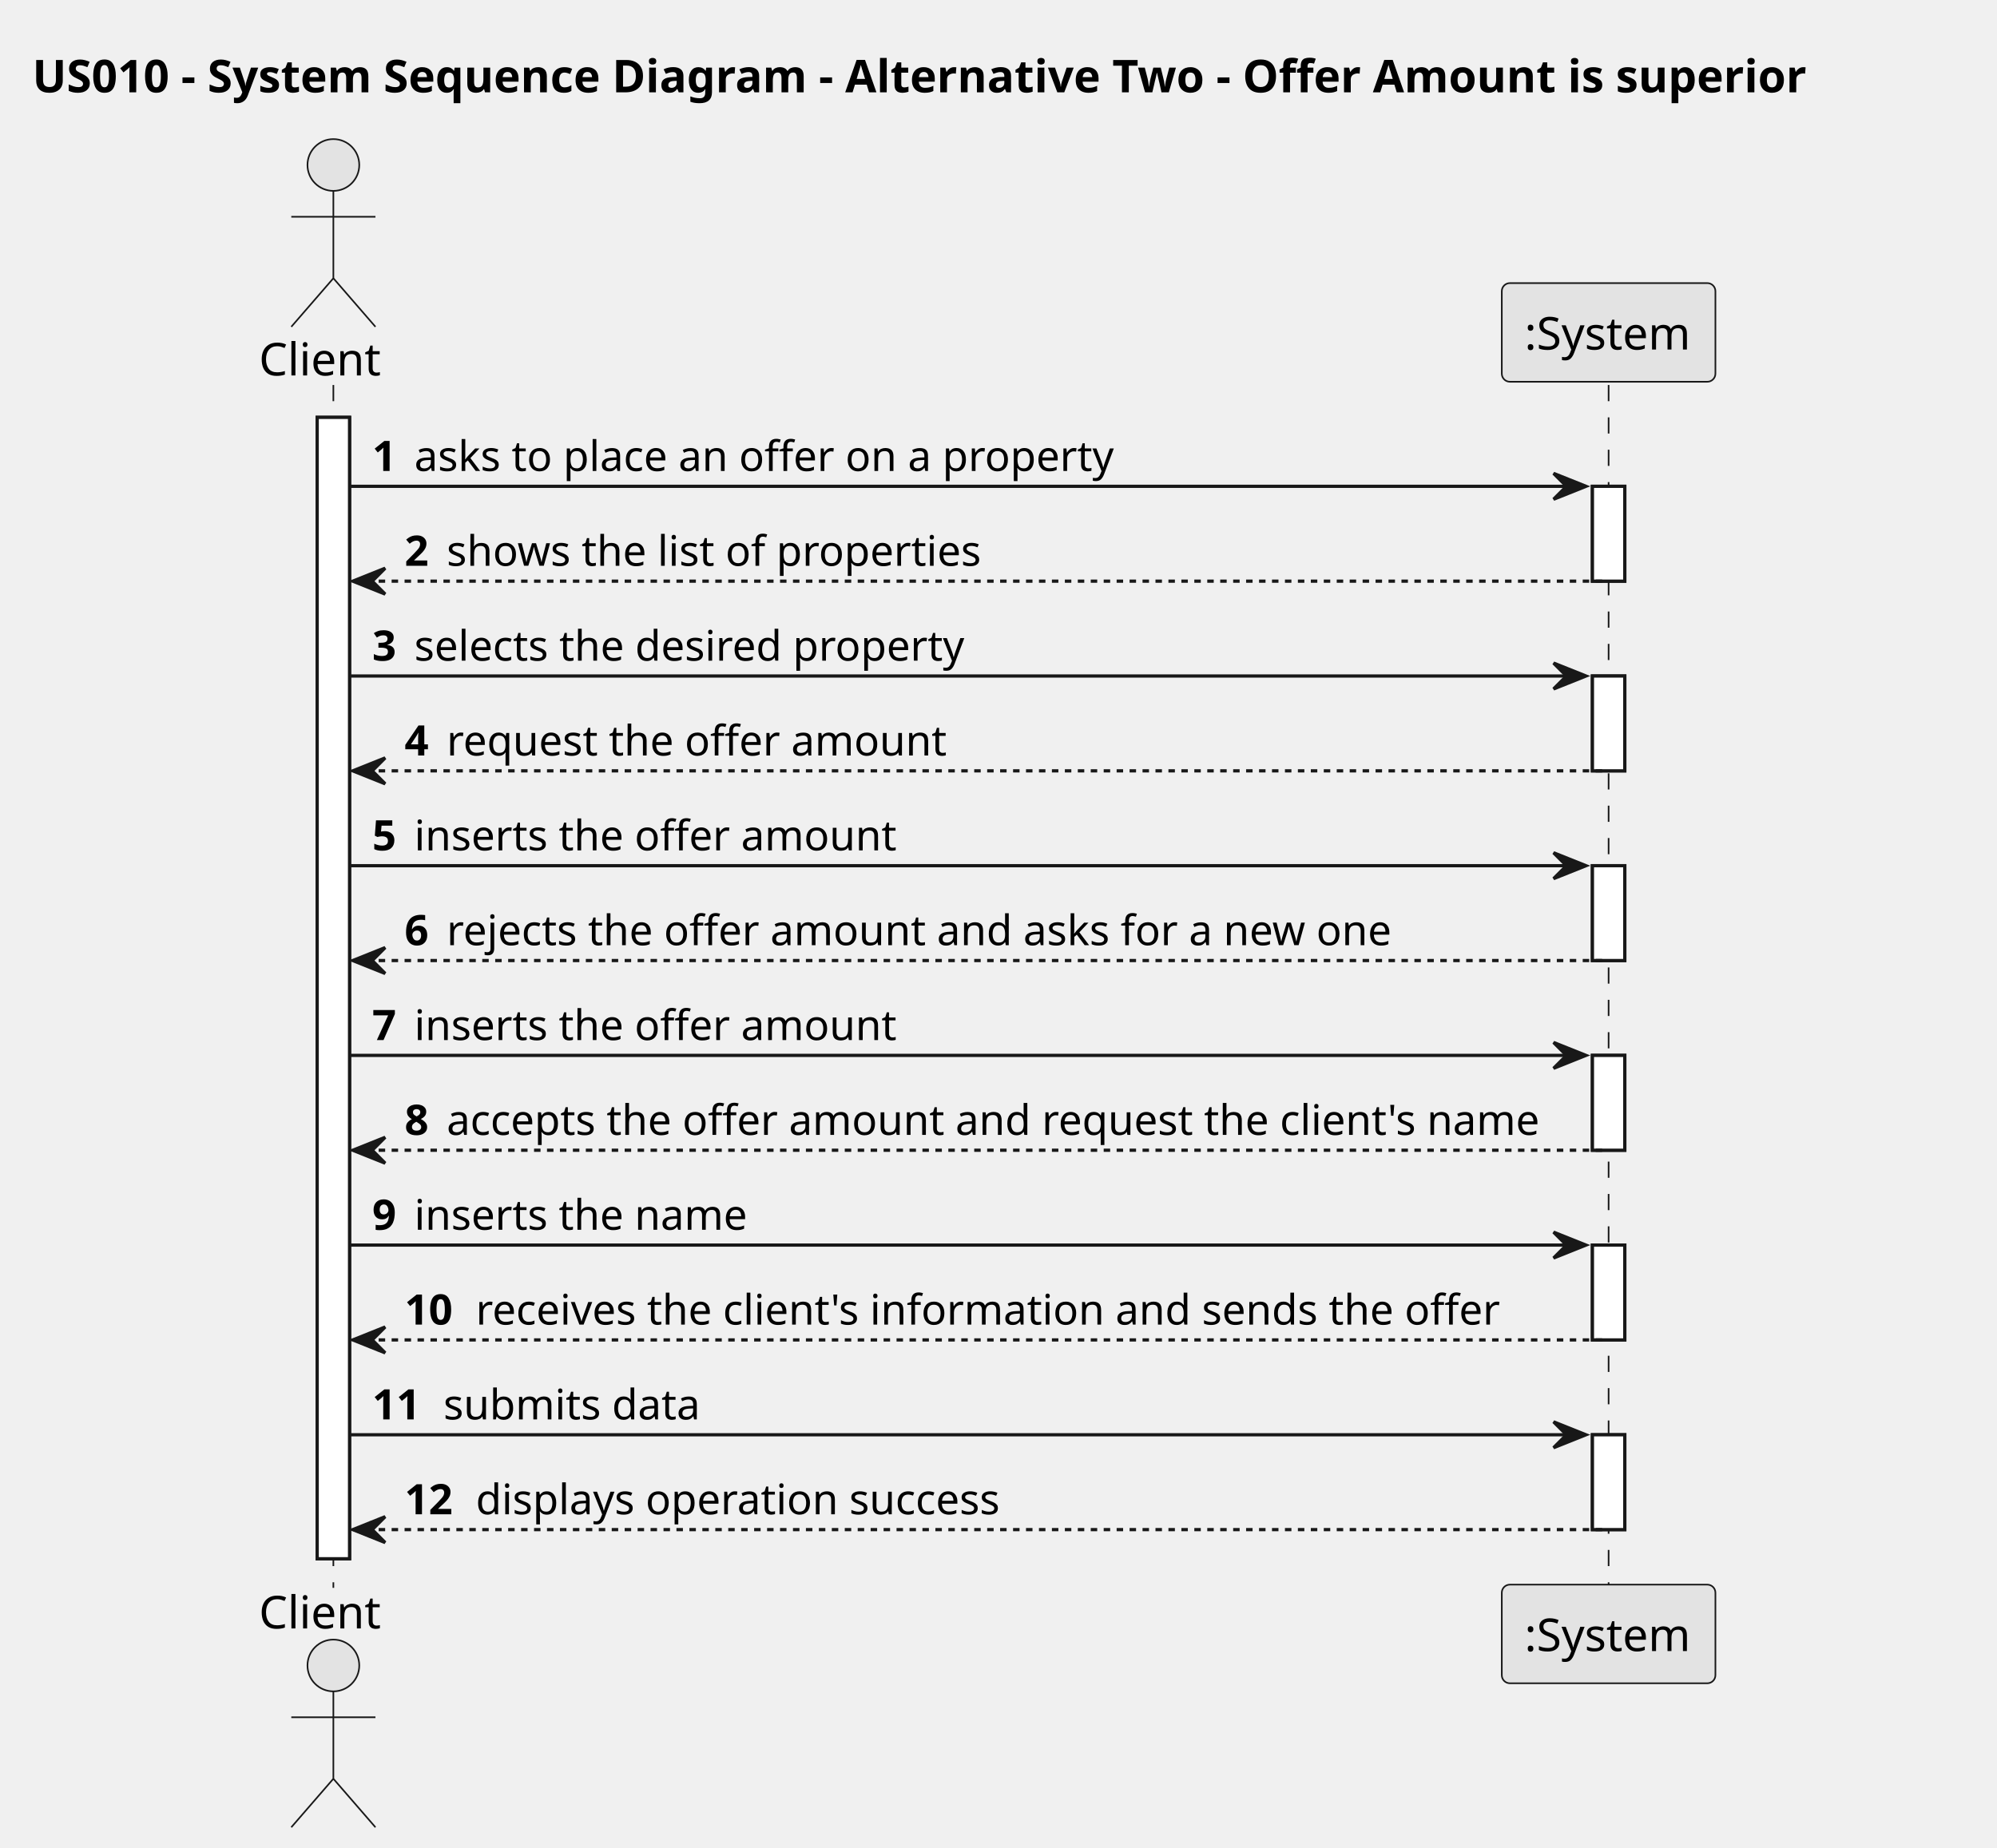
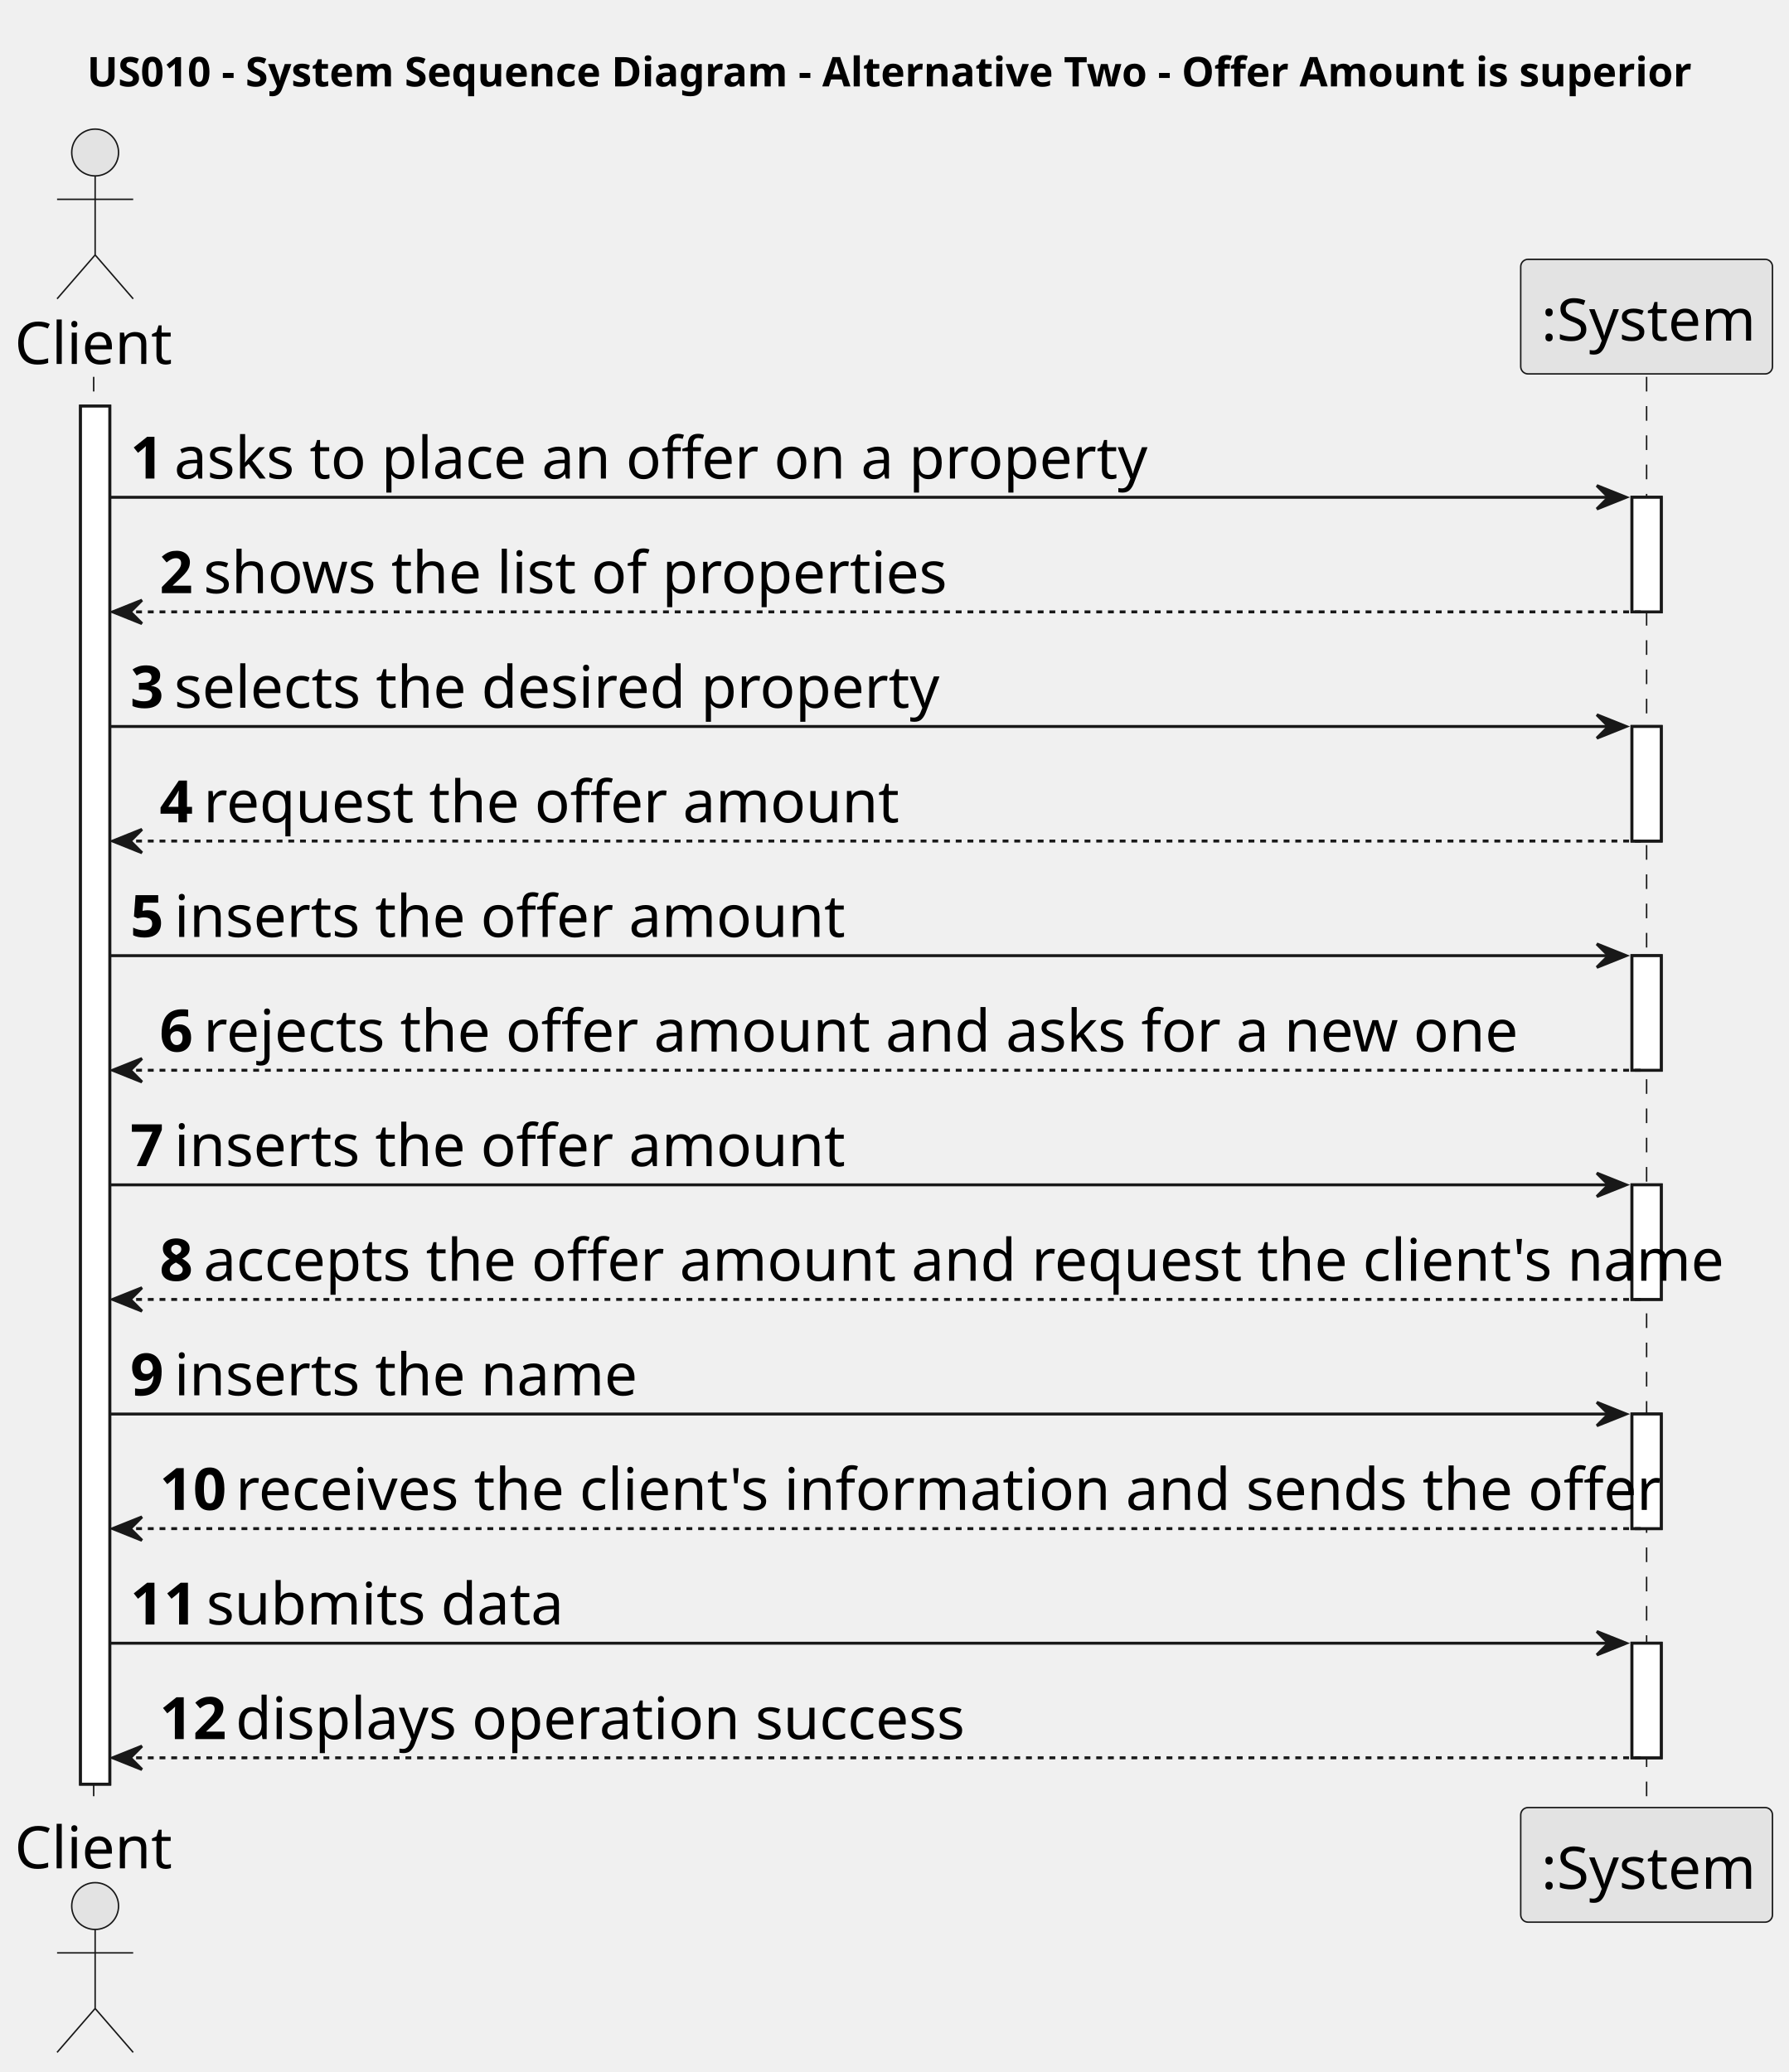
- <svg xmlns="http://www.w3.org/2000/svg" contentStyleType="text/css" height="571px" preserveAspectRatio="none" style="width:617px;height:571px;background:#FFFFFF;" version="1.1" viewBox="0 0 617 571" width="617px" zoomAndPan="magnify">
+ <svg xmlns="http://www.w3.org/2000/svg" contentStyleType="text/css" height="708px" preserveAspectRatio="none" style="width:611px;height:708px;background:#FFFFFF;" version="1.1" viewBox="0 0 611 708" width="611px" zoomAndPan="magnify">
  <defs />
  <g>
-     <text fill="#000000" font-family="sans-serif" font-size="14" font-weight="bold" lengthAdjust="spacing" textLength="589" x="10" y="28.535">US010 - System Sequence Diagram - Alternative Two - Offer Amount is superior</text>
-     <rect fill="#FFFFFF" height="352.727" style="stroke:#181818;stroke-width:1.0;" width="10" x="98" y="128.977" />
-     <rect fill="#FFFFFF" height="29.311" style="stroke:#181818;stroke-width:1.0;" width="10" x="492" y="150.287" />
-     <rect fill="#FFFFFF" height="29.311" style="stroke:#181818;stroke-width:1.0;" width="10" x="492" y="208.908" />
-     <rect fill="#FFFFFF" height="29.311" style="stroke:#181818;stroke-width:1.0;" width="10" x="492" y="267.529" />
-     <rect fill="#FFFFFF" height="29.311" style="stroke:#181818;stroke-width:1.0;" width="10" x="492" y="326.15" />
-     <rect fill="#FFFFFF" height="29.311" style="stroke:#181818;stroke-width:1.0;" width="10" x="492" y="384.772" />
-     <rect fill="#FFFFFF" height="29.311" style="stroke:#181818;stroke-width:1.0;" width="10" x="492" y="443.393" />
-     <line style="stroke:#181818;stroke-width:0.5;stroke-dasharray:5.0,5.0;" x1="103" x2="103" y1="118.977" y2="490.703" />
-     <line style="stroke:#181818;stroke-width:0.5;stroke-dasharray:5.0,5.0;" x1="497" x2="497" y1="118.977" y2="490.703" />
-     <text fill="#000000" font-family="sans-serif" font-size="14" lengthAdjust="spacing" textLength="40" x="80" y="116.023">Client</text>
-     <ellipse cx="103" cy="50.988" fill="#E3E3E3" rx="8" ry="8" style="stroke:#181818;stroke-width:0.5;" />
-     <path d="M103,58.988 L103,85.988 M90,66.988 L116,66.988 M103,85.988 L90,100.988 M103,85.988 L116,100.988 " fill="none" style="stroke:#181818;stroke-width:0.5;" />
-     <text fill="#000000" font-family="sans-serif" font-size="14" lengthAdjust="spacing" textLength="40" x="80" y="503.238">Client</text>
-     <ellipse cx="103" cy="514.691" fill="#E3E3E3" rx="8" ry="8" style="stroke:#181818;stroke-width:0.5;" />
-     <path d="M103,522.691 L103,549.691 M90,530.691 L116,530.691 M103,549.691 L90,564.691 M103,549.691 L116,564.691 " fill="none" style="stroke:#181818;stroke-width:0.5;" />
-     <rect fill="#E3E3E3" height="30.488" rx="2.5" ry="2.5" style="stroke:#181818;stroke-width:0.5;" width="66" x="464" y="87.488" />
-     <text fill="#000000" font-family="sans-serif" font-size="14" lengthAdjust="spacing" textLength="52" x="471" y="108.023">:System</text>
-     <rect fill="#E3E3E3" height="30.488" rx="2.5" ry="2.5" style="stroke:#181818;stroke-width:0.5;" width="66" x="464" y="489.703" />
-     <text fill="#000000" font-family="sans-serif" font-size="14" lengthAdjust="spacing" textLength="52" x="471" y="510.238">:System</text>
-     <rect fill="#FFFFFF" height="352.727" style="stroke:#181818;stroke-width:1.0;" width="10" x="98" y="128.977" />
-     <rect fill="#FFFFFF" height="29.311" style="stroke:#181818;stroke-width:1.0;" width="10" x="492" y="150.287" />
-     <rect fill="#FFFFFF" height="29.311" style="stroke:#181818;stroke-width:1.0;" width="10" x="492" y="208.908" />
-     <rect fill="#FFFFFF" height="29.311" style="stroke:#181818;stroke-width:1.0;" width="10" x="492" y="267.529" />
-     <rect fill="#FFFFFF" height="29.311" style="stroke:#181818;stroke-width:1.0;" width="10" x="492" y="326.15" />
-     <rect fill="#FFFFFF" height="29.311" style="stroke:#181818;stroke-width:1.0;" width="10" x="492" y="384.772" />
-     <rect fill="#FFFFFF" height="29.311" style="stroke:#181818;stroke-width:1.0;" width="10" x="492" y="443.393" />
-     <polygon fill="#181818" points="480,146.287,490,150.287,480,154.287,484,150.287" style="stroke:#181818;stroke-width:1.0;" />
-     <line style="stroke:#181818;stroke-width:1.0;" x1="108" x2="486" y1="150.287" y2="150.287" />
-     <text fill="#000000" font-family="sans-serif" font-size="13" font-weight="bold" lengthAdjust="spacing" textLength="9" x="115" y="145.545">1</text>
-     <text fill="#000000" font-family="sans-serif" font-size="13" lengthAdjust="spacing" textLength="224" x="128" y="145.545">asks to place an offer on a property</text>
-     <polygon fill="#181818" points="119,175.598,109,179.598,119,183.598,115,179.598" style="stroke:#181818;stroke-width:1.0;" />
-     <line style="stroke:#181818;stroke-width:1.0;stroke-dasharray:2.0,2.0;" x1="113" x2="496" y1="179.598" y2="179.598" />
-     <text fill="#000000" font-family="sans-serif" font-size="13" font-weight="bold" lengthAdjust="spacing" textLength="9" x="125" y="174.856">2</text>
-     <text fill="#000000" font-family="sans-serif" font-size="13" lengthAdjust="spacing" textLength="173" x="138" y="174.856">shows the list of properties</text>
-     <polygon fill="#181818" points="480,204.908,490,208.908,480,212.908,484,208.908" style="stroke:#181818;stroke-width:1.0;" />
-     <line style="stroke:#181818;stroke-width:1.0;" x1="108" x2="486" y1="208.908" y2="208.908" />
-     <text fill="#000000" font-family="sans-serif" font-size="13" font-weight="bold" lengthAdjust="spacing" textLength="9" x="115" y="204.166">3</text>
-     <text fill="#000000" font-family="sans-serif" font-size="13" lengthAdjust="spacing" textLength="175" x="128" y="204.166">selects the desired property</text>
-     <polygon fill="#181818" points="119,234.219,109,238.219,119,242.219,115,238.219" style="stroke:#181818;stroke-width:1.0;" />
-     <line style="stroke:#181818;stroke-width:1.0;stroke-dasharray:2.0,2.0;" x1="113" x2="496" y1="238.219" y2="238.219" />
-     <text fill="#000000" font-family="sans-serif" font-size="13" font-weight="bold" lengthAdjust="spacing" textLength="9" x="125" y="233.477">4</text>
-     <text fill="#000000" font-family="sans-serif" font-size="13" lengthAdjust="spacing" textLength="157" x="138" y="233.477">request the offer amount</text>
-     <polygon fill="#181818" points="480,263.529,490,267.529,480,271.529,484,267.529" style="stroke:#181818;stroke-width:1.0;" />
-     <line style="stroke:#181818;stroke-width:1.0;" x1="108" x2="486" y1="267.529" y2="267.529" />
-     <text fill="#000000" font-family="sans-serif" font-size="13" font-weight="bold" lengthAdjust="spacing" textLength="9" x="115" y="262.787">5</text>
-     <text fill="#000000" font-family="sans-serif" font-size="13" lengthAdjust="spacing" textLength="153" x="128" y="262.787">inserts the offer amount</text>
-     <polygon fill="#181818" points="119,292.84,109,296.84,119,300.84,115,296.84" style="stroke:#181818;stroke-width:1.0;" />
-     <line style="stroke:#181818;stroke-width:1.0;stroke-dasharray:2.0,2.0;" x1="113" x2="496" y1="296.84" y2="296.84" />
-     <text fill="#000000" font-family="sans-serif" font-size="13" font-weight="bold" lengthAdjust="spacing" textLength="9" x="125" y="292.098">6</text>
-     <text fill="#000000" font-family="sans-serif" font-size="13" lengthAdjust="spacing" textLength="301" x="138" y="292.098">rejects the offer amount and asks for a new one</text>
-     <polygon fill="#181818" points="480,322.15,490,326.15,480,330.15,484,326.15" style="stroke:#181818;stroke-width:1.0;" />
-     <line style="stroke:#181818;stroke-width:1.0;" x1="108" x2="486" y1="326.15" y2="326.15" />
-     <text fill="#000000" font-family="sans-serif" font-size="13" font-weight="bold" lengthAdjust="spacing" textLength="9" x="115" y="321.408">7</text>
-     <text fill="#000000" font-family="sans-serif" font-size="13" lengthAdjust="spacing" textLength="153" x="128" y="321.408">inserts the offer amount</text>
-     <polygon fill="#181818" points="119,351.461,109,355.461,119,359.461,115,355.461" style="stroke:#181818;stroke-width:1.0;" />
-     <line style="stroke:#181818;stroke-width:1.0;stroke-dasharray:2.0,2.0;" x1="113" x2="496" y1="355.461" y2="355.461" />
-     <text fill="#000000" font-family="sans-serif" font-size="13" font-weight="bold" lengthAdjust="spacing" textLength="9" x="125" y="350.719">8</text>
-     <text fill="#000000" font-family="sans-serif" font-size="13" lengthAdjust="spacing" textLength="347" x="138" y="350.719">accepts the offer amount and request the client's name</text>
-     <polygon fill="#181818" points="480,380.772,490,384.772,480,388.772,484,384.772" style="stroke:#181818;stroke-width:1.0;" />
-     <line style="stroke:#181818;stroke-width:1.0;" x1="108" x2="486" y1="384.772" y2="384.772" />
-     <text fill="#000000" font-family="sans-serif" font-size="13" font-weight="bold" lengthAdjust="spacing" textLength="9" x="115" y="380.029">9</text>
-     <text fill="#000000" font-family="sans-serif" font-size="13" lengthAdjust="spacing" textLength="105" x="128" y="380.029">inserts the name</text>
-     <polygon fill="#181818" points="119,410.082,109,414.082,119,418.082,115,414.082" style="stroke:#181818;stroke-width:1.0;" />
-     <line style="stroke:#181818;stroke-width:1.0;stroke-dasharray:2.0,2.0;" x1="113" x2="496" y1="414.082" y2="414.082" />
-     <text fill="#000000" font-family="sans-serif" font-size="13" font-weight="bold" lengthAdjust="spacing" textLength="18" x="125" y="409.34">10</text>
-     <text fill="#000000" font-family="sans-serif" font-size="13" lengthAdjust="spacing" textLength="328" x="147" y="409.34">receives the client's information and sends the offer</text>
-     <polygon fill="#181818" points="480,439.393,490,443.393,480,447.393,484,443.393" style="stroke:#181818;stroke-width:1.0;" />
-     <line style="stroke:#181818;stroke-width:1.0;" x1="108" x2="486" y1="443.393" y2="443.393" />
-     <text fill="#000000" font-family="sans-serif" font-size="13" font-weight="bold" lengthAdjust="spacing" textLength="18" x="115" y="438.65">11</text>
-     <text fill="#000000" font-family="sans-serif" font-size="13" lengthAdjust="spacing" textLength="82" x="137" y="438.65">submits data</text>
-     <polygon fill="#181818" points="119,468.703,109,472.703,119,476.703,115,472.703" style="stroke:#181818;stroke-width:1.0;" />
-     <line style="stroke:#181818;stroke-width:1.0;stroke-dasharray:2.0,2.0;" x1="113" x2="496" y1="472.703" y2="472.703" />
-     <text fill="#000000" font-family="sans-serif" font-size="13" font-weight="bold" lengthAdjust="spacing" textLength="18" x="125" y="467.961">12</text>
-     <text fill="#000000" font-family="sans-serif" font-size="13" lengthAdjust="spacing" textLength="170" x="147" y="467.961">displays operation success</text>
+     <text fill="#000000" font-family="sans-serif" font-size="14" font-weight="bold" lengthAdjust="spacing" textLength="550" x="29.75" y="29.533">US010 - System Sequence Diagram - Alternative Two - Offer Amount is superior</text>
+     <rect fill="#FFFFFF" height="470.875" style="stroke:#181818;stroke-width:1.0;" width="10" x="27.5" y="138.766" />
+     <rect fill="#FFFFFF" height="39.156" style="stroke:#181818;stroke-width:1.0;" width="10" x="557.5" y="169.922" />
+     <rect fill="#FFFFFF" height="39.156" style="stroke:#181818;stroke-width:1.0;" width="10" x="557.5" y="248.234" />
+     <rect fill="#FFFFFF" height="39.156" style="stroke:#181818;stroke-width:1.0;" width="10" x="557.5" y="326.547" />
+     <rect fill="#FFFFFF" height="39.156" style="stroke:#181818;stroke-width:1.0;" width="10" x="557.5" y="404.859" />
+     <rect fill="#FFFFFF" height="39.156" style="stroke:#181818;stroke-width:1.0;" width="10" x="557.5" y="483.172" />
+     <rect fill="#FFFFFF" height="39.156" style="stroke:#181818;stroke-width:1.0;" width="10" x="557.5" y="561.484" />
+     <line style="stroke:#181818;stroke-width:0.5;stroke-dasharray:5.0,5.0;" x1="32" x2="32" y1="128.766" y2="618.641" />
+     <line style="stroke:#181818;stroke-width:0.5;stroke-dasharray:5.0,5.0;" x1="562.5" x2="562.5" y1="128.766" y2="618.641" />
+     <text fill="#000000" font-family="sans-serif" font-size="20" lengthAdjust="spacing" textLength="49" x="5" y="124.371">Client</text>
+     <ellipse cx="32.5" cy="52.109" fill="#E3E3E3" rx="8" ry="8" style="stroke:#181818;stroke-width:0.5;" />
+     <path d="M32.5,60.109 L32.5,87.109 M19.5,68.109 L45.5,68.109 M32.5,87.109 L19.5,102.109 M32.5,87.109 L45.5,102.109 " fill="none" style="stroke:#181818;stroke-width:0.5;" />
+     <text fill="#000000" font-family="sans-serif" font-size="20" lengthAdjust="spacing" textLength="49" x="5" y="638.402">Client</text>
+     <ellipse cx="32.5" cy="651.297" fill="#E3E3E3" rx="8" ry="8" style="stroke:#181818;stroke-width:0.5;" />
+     <path d="M32.5,659.297 L32.5,686.297 M19.5,667.297 L45.5,667.297 M32.5,686.297 L19.5,701.297 M32.5,686.297 L45.5,701.297 " fill="none" style="stroke:#181818;stroke-width:0.5;" />
+     <rect fill="#E3E3E3" height="39.156" rx="2.5" ry="2.5" style="stroke:#181818;stroke-width:0.5;" width="86" x="519.5" y="88.609" />
+     <text fill="#000000" font-family="sans-serif" font-size="20" lengthAdjust="spacing" textLength="72" x="526.5" y="116.371">:System</text>
+     <rect fill="#E3E3E3" height="39.156" rx="2.5" ry="2.5" style="stroke:#181818;stroke-width:0.5;" width="86" x="519.5" y="617.641" />
+     <text fill="#000000" font-family="sans-serif" font-size="20" lengthAdjust="spacing" textLength="72" x="526.5" y="645.402">:System</text>
+     <rect fill="#FFFFFF" height="470.875" style="stroke:#181818;stroke-width:1.0;" width="10" x="27.5" y="138.766" />
+     <rect fill="#FFFFFF" height="39.156" style="stroke:#181818;stroke-width:1.0;" width="10" x="557.5" y="169.922" />
+     <rect fill="#FFFFFF" height="39.156" style="stroke:#181818;stroke-width:1.0;" width="10" x="557.5" y="248.234" />
+     <rect fill="#FFFFFF" height="39.156" style="stroke:#181818;stroke-width:1.0;" width="10" x="557.5" y="326.547" />
+     <rect fill="#FFFFFF" height="39.156" style="stroke:#181818;stroke-width:1.0;" width="10" x="557.5" y="404.859" />
+     <rect fill="#FFFFFF" height="39.156" style="stroke:#181818;stroke-width:1.0;" width="10" x="557.5" y="483.172" />
+     <rect fill="#FFFFFF" height="39.156" style="stroke:#181818;stroke-width:1.0;" width="10" x="557.5" y="561.484" />
+     <polygon fill="#181818" points="545.5,165.922,555.5,169.922,545.5,173.922,549.5,169.922" style="stroke:#181818;stroke-width:1.0;" />
+     <line style="stroke:#181818;stroke-width:1.0;" x1="37.5" x2="551.5" y1="169.922" y2="169.922" />
+     <text fill="#000000" font-family="sans-serif" font-size="20" font-weight="bold" lengthAdjust="spacing" textLength="11" x="44.5" y="163.527">1</text>
+     <text fill="#000000" font-family="sans-serif" font-size="20" lengthAdjust="spacing" textLength="315" x="59.5" y="163.527">asks to place an offer on a property</text>
+     <polygon fill="#181818" points="48.5,205.078,38.5,209.078,48.5,213.078,44.5,209.078" style="stroke:#181818;stroke-width:1.0;" />
+     <line style="stroke:#181818;stroke-width:1.0;stroke-dasharray:2.0,2.0;" x1="42.5" x2="561.5" y1="209.078" y2="209.078" />
+     <text fill="#000000" font-family="sans-serif" font-size="20" font-weight="bold" lengthAdjust="spacing" textLength="11" x="54.5" y="202.684">2</text>
+     <text fill="#000000" font-family="sans-serif" font-size="20" lengthAdjust="spacing" textLength="237" x="69.5" y="202.684">shows the list of properties</text>
+     <polygon fill="#181818" points="545.5,244.234,555.5,248.234,545.5,252.234,549.5,248.234" style="stroke:#181818;stroke-width:1.0;" />
+     <line style="stroke:#181818;stroke-width:1.0;" x1="37.5" x2="551.5" y1="248.234" y2="248.234" />
+     <text fill="#000000" font-family="sans-serif" font-size="20" font-weight="bold" lengthAdjust="spacing" textLength="11" x="44.5" y="241.84">3</text>
+     <text fill="#000000" font-family="sans-serif" font-size="20" lengthAdjust="spacing" textLength="246" x="59.5" y="241.84">selects the desired property</text>
+     <polygon fill="#181818" points="48.5,283.391,38.5,287.391,48.5,291.391,44.5,287.391" style="stroke:#181818;stroke-width:1.0;" />
+     <line style="stroke:#181818;stroke-width:1.0;stroke-dasharray:2.0,2.0;" x1="42.5" x2="561.5" y1="287.391" y2="287.391" />
+     <text fill="#000000" font-family="sans-serif" font-size="20" font-weight="bold" lengthAdjust="spacing" textLength="11" x="54.5" y="280.996">4</text>
+     <text fill="#000000" font-family="sans-serif" font-size="20" lengthAdjust="spacing" textLength="216" x="69.5" y="280.996">request the offer amount</text>
+     <polygon fill="#181818" points="545.5,322.547,555.5,326.547,545.5,330.547,549.5,326.547" style="stroke:#181818;stroke-width:1.0;" />
+     <line style="stroke:#181818;stroke-width:1.0;" x1="37.5" x2="551.5" y1="326.547" y2="326.547" />
+     <text fill="#000000" font-family="sans-serif" font-size="20" font-weight="bold" lengthAdjust="spacing" textLength="11" x="44.5" y="320.152">5</text>
+     <text fill="#000000" font-family="sans-serif" font-size="20" lengthAdjust="spacing" textLength="208" x="59.5" y="320.152">inserts the offer amount</text>
+     <polygon fill="#181818" points="48.5,361.703,38.5,365.703,48.5,369.703,44.5,365.703" style="stroke:#181818;stroke-width:1.0;" />
+     <line style="stroke:#181818;stroke-width:1.0;stroke-dasharray:2.0,2.0;" x1="42.5" x2="561.5" y1="365.703" y2="365.703" />
+     <text fill="#000000" font-family="sans-serif" font-size="20" font-weight="bold" lengthAdjust="spacing" textLength="11" x="54.5" y="359.309">6</text>
+     <text fill="#000000" font-family="sans-serif" font-size="20" lengthAdjust="spacing" textLength="421" x="69.5" y="359.309">rejects the offer amount and asks for a new one</text>
+     <polygon fill="#181818" points="545.5,400.859,555.5,404.859,545.5,408.859,549.5,404.859" style="stroke:#181818;stroke-width:1.0;" />
+     <line style="stroke:#181818;stroke-width:1.0;" x1="37.5" x2="551.5" y1="404.859" y2="404.859" />
+     <text fill="#000000" font-family="sans-serif" font-size="20" font-weight="bold" lengthAdjust="spacing" textLength="11" x="44.5" y="398.465">7</text>
+     <text fill="#000000" font-family="sans-serif" font-size="20" lengthAdjust="spacing" textLength="208" x="59.5" y="398.465">inserts the offer amount</text>
+     <polygon fill="#181818" points="48.5,440.016,38.5,444.016,48.5,448.016,44.5,444.016" style="stroke:#181818;stroke-width:1.0;" />
+     <line style="stroke:#181818;stroke-width:1.0;stroke-dasharray:2.0,2.0;" x1="42.5" x2="561.5" y1="444.016" y2="444.016" />
+     <text fill="#000000" font-family="sans-serif" font-size="20" font-weight="bold" lengthAdjust="spacing" textLength="11" x="54.5" y="437.621">8</text>
+     <text fill="#000000" font-family="sans-serif" font-size="20" lengthAdjust="spacing" textLength="481" x="69.5" y="437.621">accepts the offer amount and request the client's name</text>
+     <polygon fill="#181818" points="545.5,479.172,555.5,483.172,545.5,487.172,549.5,483.172" style="stroke:#181818;stroke-width:1.0;" />
+     <line style="stroke:#181818;stroke-width:1.0;" x1="37.5" x2="551.5" y1="483.172" y2="483.172" />
+     <text fill="#000000" font-family="sans-serif" font-size="20" font-weight="bold" lengthAdjust="spacing" textLength="11" x="44.5" y="476.777">9</text>
+     <text fill="#000000" font-family="sans-serif" font-size="20" lengthAdjust="spacing" textLength="145" x="59.5" y="476.777">inserts the name</text>
+     <polygon fill="#181818" points="48.5,518.328,38.5,522.328,48.5,526.328,44.5,522.328" style="stroke:#181818;stroke-width:1.0;" />
+     <line style="stroke:#181818;stroke-width:1.0;stroke-dasharray:2.0,2.0;" x1="42.5" x2="561.5" y1="522.328" y2="522.328" />
+     <text fill="#000000" font-family="sans-serif" font-size="20" font-weight="bold" lengthAdjust="spacing" textLength="22" x="54.5" y="515.934">10</text>
+     <text fill="#000000" font-family="sans-serif" font-size="20" lengthAdjust="spacing" textLength="449" x="80.5" y="515.934">receives the client's information and sends the offer</text>
+     <polygon fill="#181818" points="545.5,557.484,555.5,561.484,545.5,565.484,549.5,561.484" style="stroke:#181818;stroke-width:1.0;" />
+     <line style="stroke:#181818;stroke-width:1.0;" x1="37.5" x2="551.5" y1="561.484" y2="561.484" />
+     <text fill="#000000" font-family="sans-serif" font-size="20" font-weight="bold" lengthAdjust="spacing" textLength="22" x="44.5" y="555.09">11</text>
+     <text fill="#000000" font-family="sans-serif" font-size="20" lengthAdjust="spacing" textLength="112" x="70.5" y="555.09">submits data</text>
+     <polygon fill="#181818" points="48.5,596.641,38.5,600.641,48.5,604.641,44.5,600.641" style="stroke:#181818;stroke-width:1.0;" />
+     <line style="stroke:#181818;stroke-width:1.0;stroke-dasharray:2.0,2.0;" x1="42.5" x2="561.5" y1="600.641" y2="600.641" />
+     <text fill="#000000" font-family="sans-serif" font-size="20" font-weight="bold" lengthAdjust="spacing" textLength="22" x="54.5" y="594.246">12</text>
+     <text fill="#000000" font-family="sans-serif" font-size="20" lengthAdjust="spacing" textLength="236" x="80.5" y="594.246">displays operation success</text>
  </g>
</svg>
